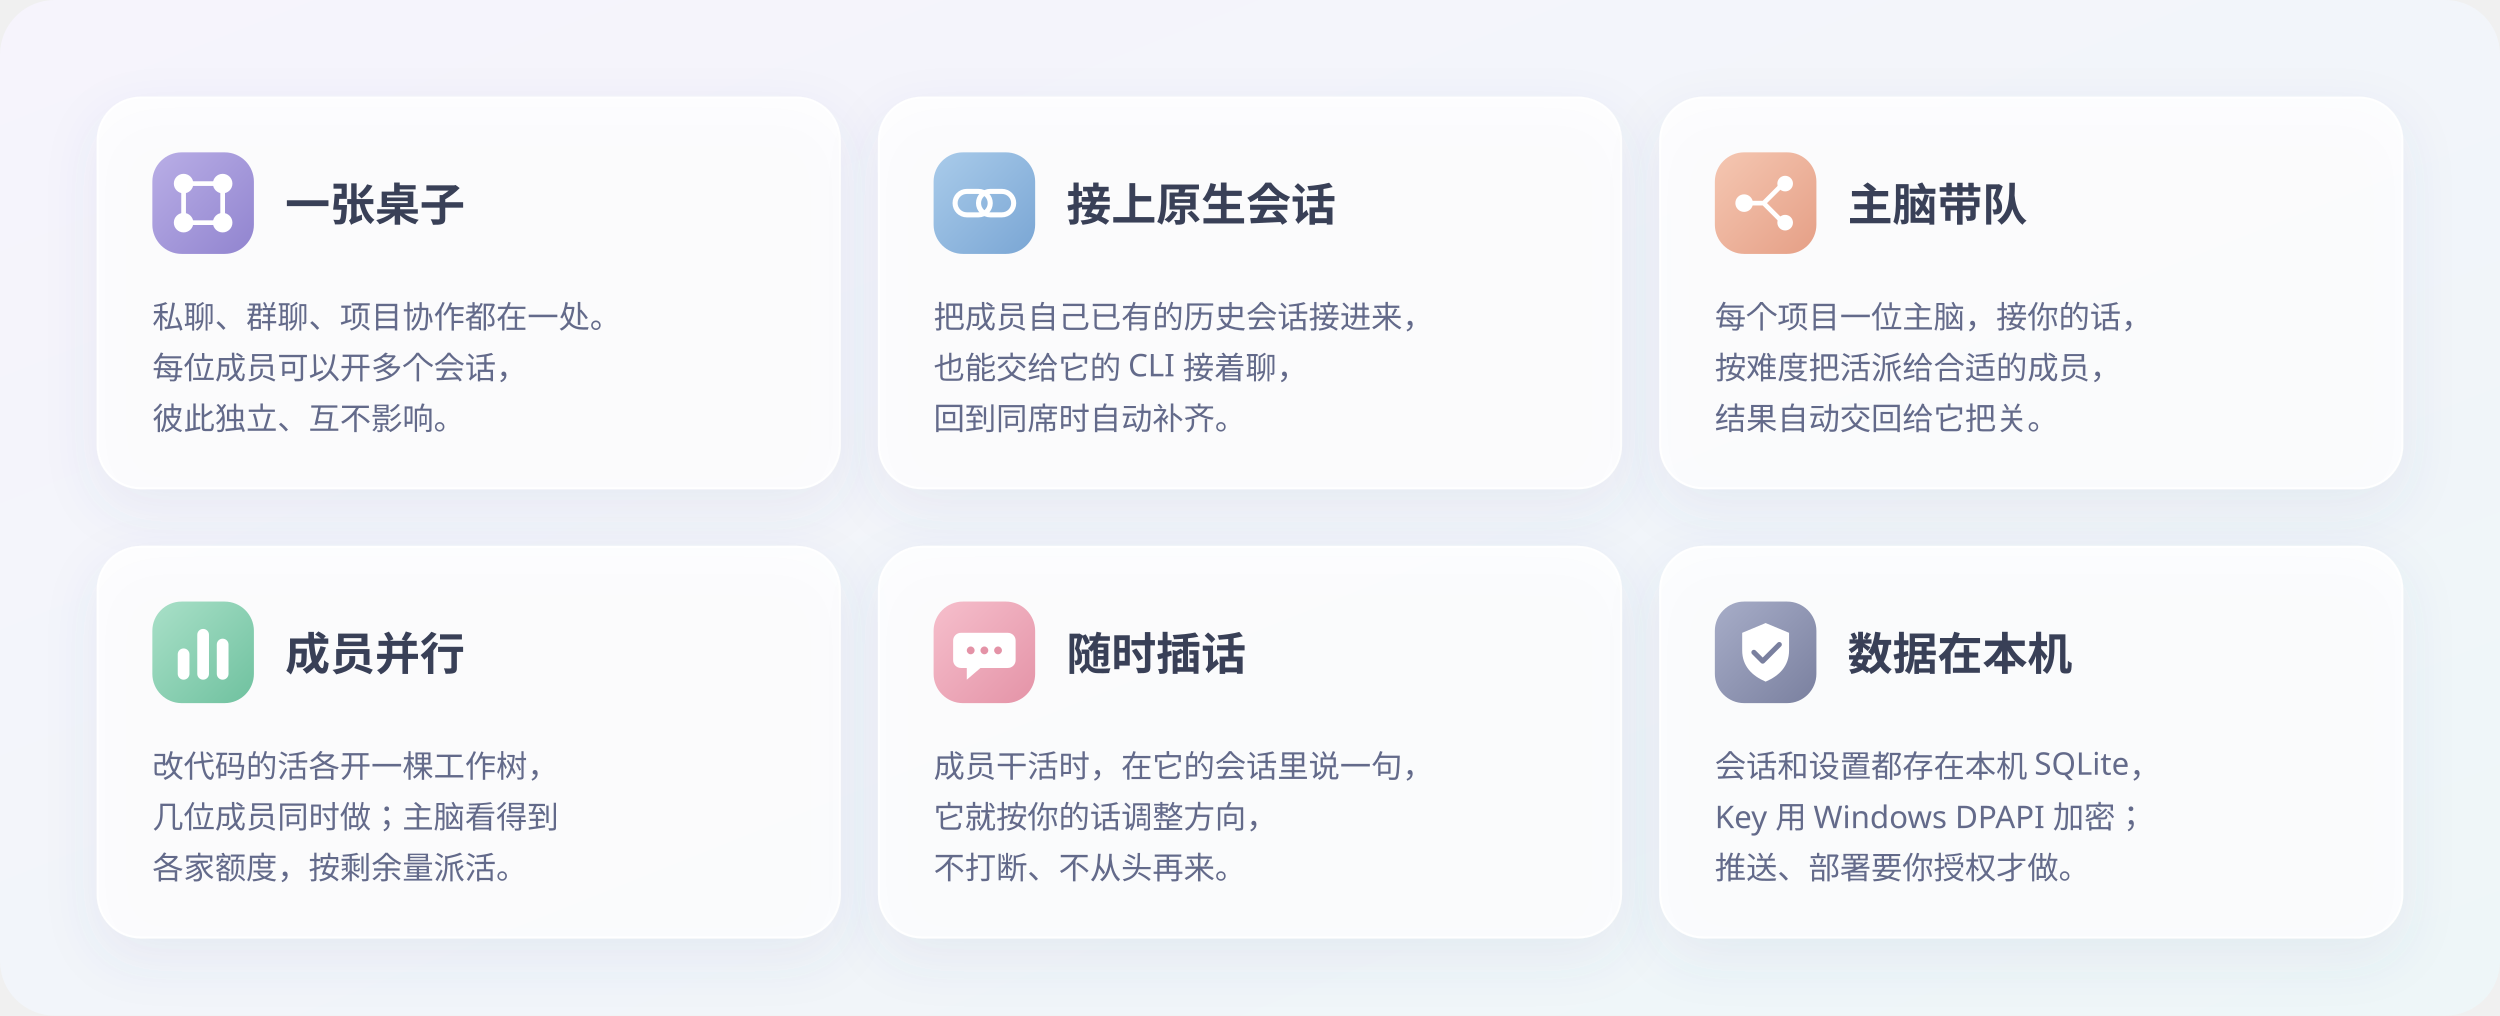
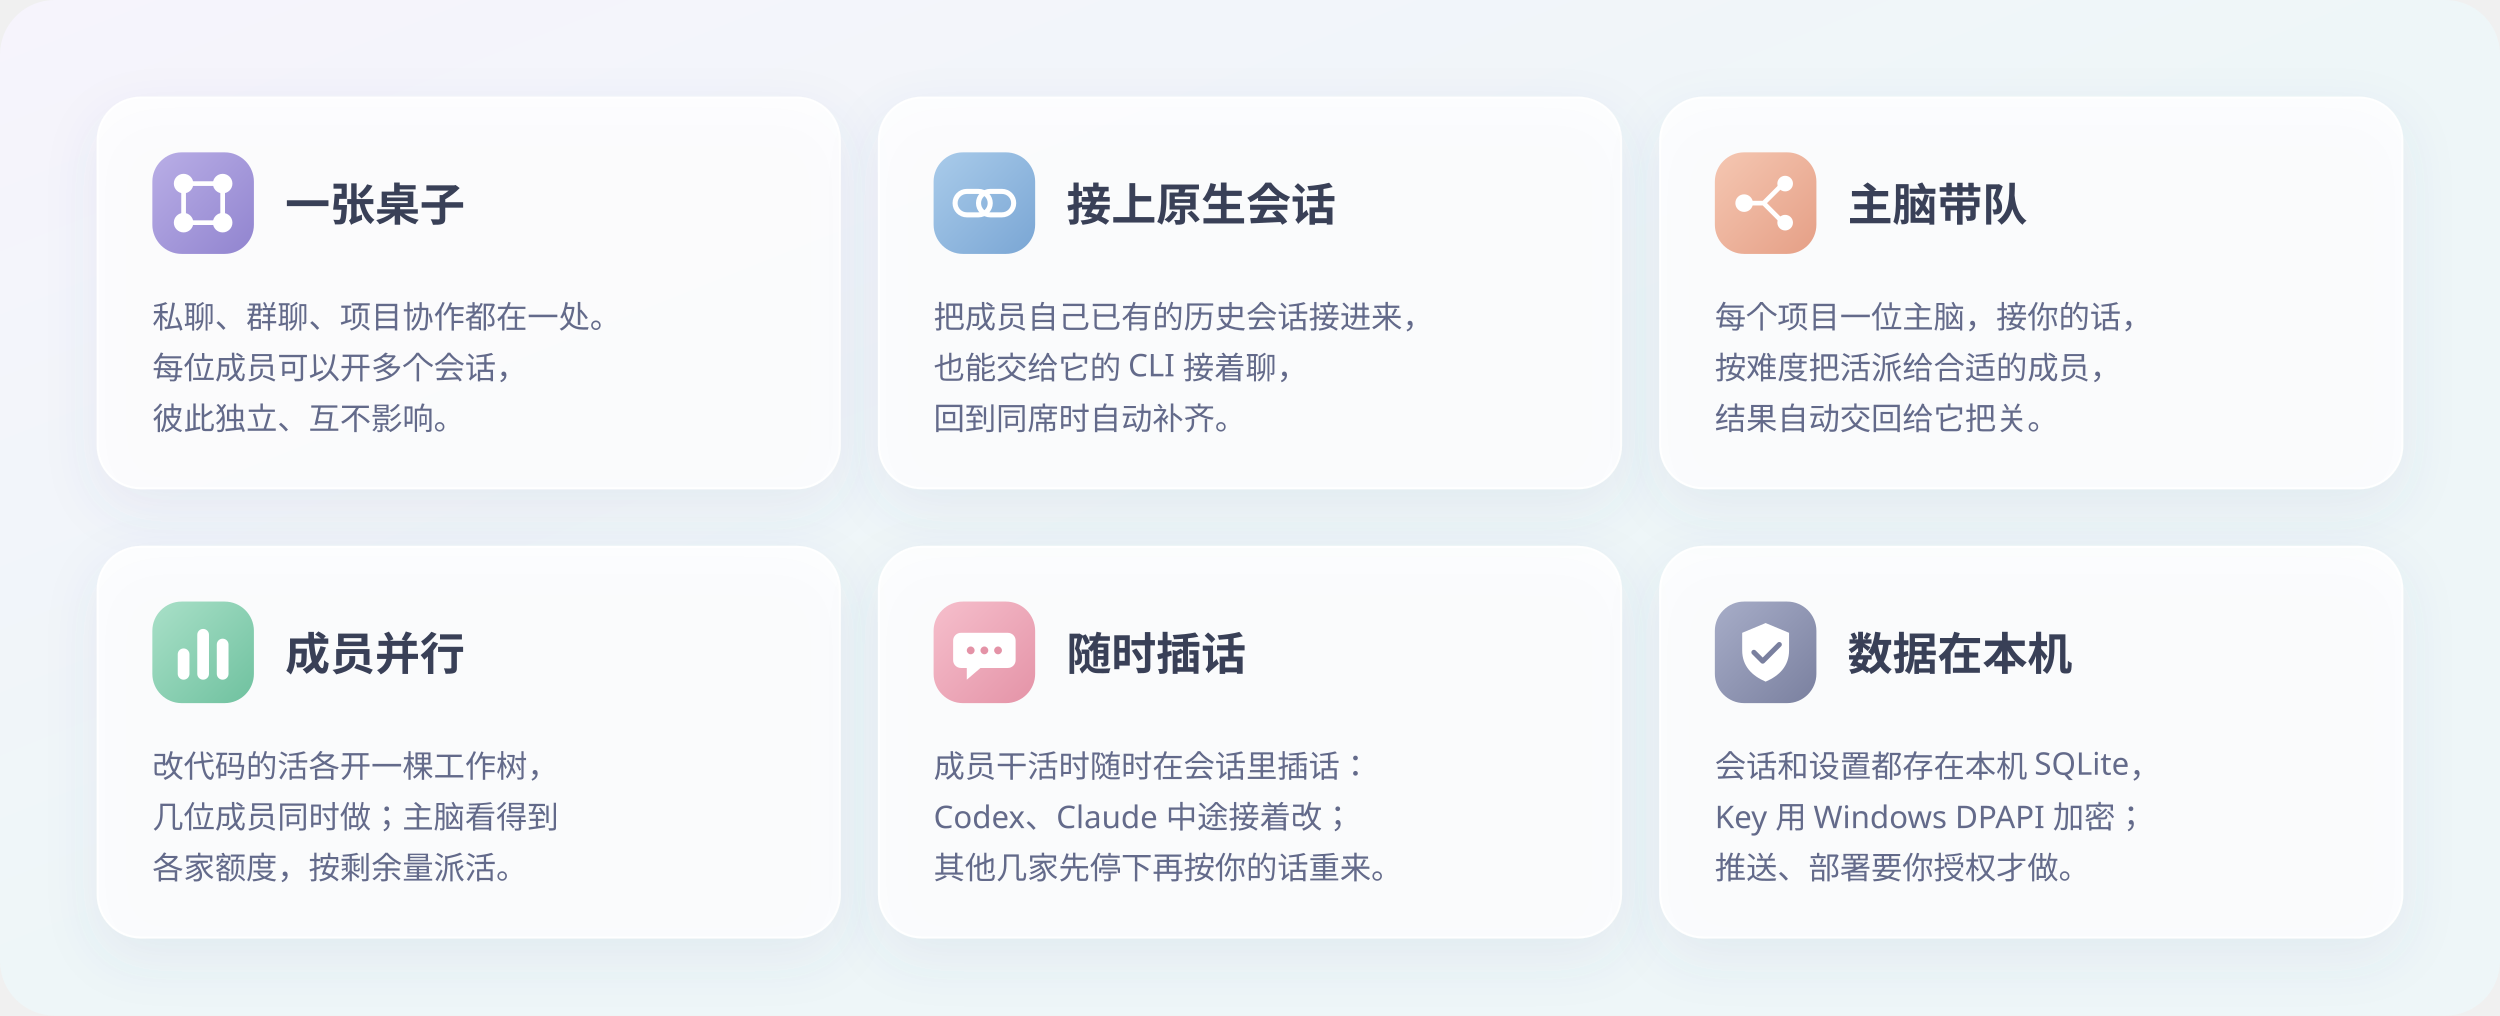
<svg xmlns="http://www.w3.org/2000/svg" viewBox="0 0 1280 520" width="1280" height="520" role="img" aria-label="同席的六个亮点">
  <defs>
    <linearGradient id="bg" x1="0" y1="0" x2="1" y2="1">
      <stop offset="0" stop-color="#f6f4fc" />
-       <stop offset="1" stop-color="#eef6f8" />
+       <stop offset=".5" stop-color="#eef6f8" />
    </linearGradient>
    <filter id="card" x="-20%" y="-20%" width="140%" height="150%">
      <feDropShadow dx="0" dy="10" stdDeviation="14" flood-color="#565c96" flood-opacity=".10" />
    </filter>
    <linearGradient id="g1" x1="0" y1="0" x2="1" y2="1">
      <stop offset="0" stop-color="#b9aee6" />
      <stop offset="1" stop-color="#9184cf" />
    </linearGradient>
    <linearGradient id="g2" x1="0" y1="0" x2="1" y2="1">
      <stop offset="0" stop-color="#a9cbea" />
      <stop offset="1" stop-color="#7aa6d4" />
    </linearGradient>
    <linearGradient id="g3" x1="0" y1="0" x2="1" y2="1">
      <stop offset="0" stop-color="#f5c7b2" />
      <stop offset="1" stop-color="#e59f86" />
    </linearGradient>
    <linearGradient id="g4" x1="0" y1="0" x2="1" y2="1">
      <stop offset="0" stop-color="#a9e0c8" />
      <stop offset="1" stop-color="#6fc19f" />
    </linearGradient>
    <linearGradient id="g5" x1="0" y1="0" x2="1" y2="1">
      <stop offset="0" stop-color="#f6bfcc" />
      <stop offset="1" stop-color="#e493a7" />
    </linearGradient>
    <linearGradient id="g6" x1="0" y1="0" x2="1" y2="1">
      <stop offset="0" stop-color="#a7adc8" />
      <stop offset="1" stop-color="#7a809f" />
    </linearGradient>
    <style>
      text { font-family: 'PingFang SC', 'Microsoft YaHei', 'Noto Sans SC', 'Segoe UI', sans-serif; }
      .t { font-size: 23px; font-weight: 700; fill: #394057; }
      .d { font-size: 16px; fill: #636a8a; }
    </style>
  </defs>
  <rect width="1280" height="520" rx="28" fill="url(#bg)" />
  <g transform="translate(50 50)">
    <rect width="380" height="200" rx="22" fill="#fff" fill-opacity=".8" stroke="#fff" filter="url(#card)" />
    <g transform="translate(28 28)">
      <animateTransform attributeName="transform" type="translate" values="28 28;28 24;28 28" dur="4s" repeatCount="indefinite" calcMode="spline" keySplines=".45 0 .55 1;.45 0 .55 1" />
      <rect width="52" height="52" rx="15" fill="url(#g1)" />
      <rect x="16" y="16" width="20" height="20" rx="2" fill="none" stroke="#fff" stroke-width="2.4" />
      <circle cx="16" cy="16" r="5" fill="#fff" />
      <circle cx="36" cy="16" r="5" fill="#fff" />
      <circle cx="16" cy="36" r="5" fill="#fff" />
      <circle cx="36" cy="36" r="5" fill="#fff" />
    </g>
    <text class="t" x="96" y="63">一张桌子</text>
    <text class="d" x="28" y="118">私聊、群聊、项目协作都在一处。</text>
    <text class="d" x="28" y="144">每位成员可以开多个会话，</text>
    <text class="d" x="28" y="170">彼此独立、互不影响。</text>
  </g>
  <g transform="translate(450 50)">
    <rect width="380" height="200" rx="22" fill="#fff" fill-opacity=".8" stroke="#fff" filter="url(#card)" />
    <g transform="translate(28 28)">
      <animateTransform attributeName="transform" type="translate" values="28 28;28 24;28 28" dur="4s" begin=".5s" repeatCount="indefinite" calcMode="spline" keySplines=".45 0 .55 1;.45 0 .55 1" />
      <rect width="52" height="52" rx="15" fill="url(#g2)" />
      <rect x="11" y="20" width="18" height="12" rx="6" fill="none" stroke="#fff" stroke-width="2.6" />
      <rect x="23" y="20" width="18" height="12" rx="6" fill="none" stroke="#fff" stroke-width="2.6" />
    </g>
    <text class="t" x="96" y="63">接上原生会话</text>
    <text class="d" x="28" y="118">把成员自己已有的历史会话接进来，</text>
    <text class="d" x="28" y="144">也能交给它的 CLI 接着聊，</text>
    <text class="d" x="28" y="170">回到同席时自动补齐。</text>
  </g>
  <g transform="translate(850 50)">
    <rect width="380" height="200" rx="22" fill="#fff" fill-opacity=".8" stroke="#fff" filter="url(#card)" />
    <g transform="translate(28 28)">
      <animateTransform attributeName="transform" type="translate" values="28 28;28 24;28 28" dur="4s" begin="1s" repeatCount="indefinite" calcMode="spline" keySplines=".45 0 .55 1;.45 0 .55 1" />
      <rect width="52" height="52" rx="15" fill="url(#g3)" />
      <path d="M17 26h8m0 0 9-9m-9 9 9 9" stroke="#fff" stroke-width="2.4" fill="none" stroke-linecap="round" />
      <circle cx="15" cy="26" r="4.5" fill="#fff" />
      <circle cx="36" cy="16" r="4" fill="#fff" />
      <circle cx="36" cy="36" r="4" fill="#fff" />
    </g>
    <text class="t" x="96" y="63">主脑带队</text>
    <text class="d" x="28" y="118">每个项目一位主脑，接你的话，</text>
    <text class="d" x="28" y="144">按难度把活派给合适的成员，</text>
    <text class="d" x="28" y="170">结果自动交回给它把关。</text>
  </g>
  <g transform="translate(50 280)">
    <rect width="380" height="200" rx="22" fill="#fff" fill-opacity=".8" stroke="#fff" filter="url(#card)" />
    <g transform="translate(28 28)">
      <animateTransform attributeName="transform" type="translate" values="28 28;28 24;28 28" dur="4s" begin="1.5s" repeatCount="indefinite" calcMode="spline" keySplines=".45 0 .55 1;.45 0 .55 1" />
      <rect width="52" height="52" rx="15" fill="url(#g4)" />
      <rect x="13" y="24" width="6" height="16" rx="3" fill="#fff">
        <animate attributeName="height" values="16;10;16" dur="2.4s" repeatCount="indefinite" />
        <animate attributeName="y" values="24;30;24" dur="2.4s" repeatCount="indefinite" />
      </rect>
      <rect x="23" y="14" width="6" height="26" rx="3" fill="#fff">
        <animate attributeName="height" values="26;18;26" dur="2.4s" begin=".4s" repeatCount="indefinite" />
        <animate attributeName="y" values="14;22;14" dur="2.4s" begin=".4s" repeatCount="indefinite" />
      </rect>
      <rect x="33" y="19" width="6" height="21" rx="3" fill="#fff">
        <animate attributeName="height" values="21;27;21" dur="2.4s" begin=".8s" repeatCount="indefinite" />
        <animate attributeName="y" values="19;13;19" dur="2.4s" begin=".8s" repeatCount="indefinite" />
      </rect>
    </g>
    <text class="t" x="96" y="63">成员并行</text>
    <text class="d" x="28" y="118">改代码的活各开一棵工作树，</text>
    <text class="d" x="28" y="144">几位成员同时做；主脑看得到</text>
    <text class="d" x="28" y="170">各家额度，按剩余量派活。</text>
  </g>
  <g transform="translate(450 280)">
    <rect width="380" height="200" rx="22" fill="#fff" fill-opacity=".8" stroke="#fff" filter="url(#card)" />
    <g transform="translate(28 28)">
      <animateTransform attributeName="transform" type="translate" values="28 28;28 24;28 28" dur="4s" begin="2s" repeatCount="indefinite" calcMode="spline" keySplines=".45 0 .55 1;.45 0 .55 1" />
      <rect width="52" height="52" rx="15" fill="url(#g5)" />
      <path d="M14 16h24a4 4 0 0 1 4 4v10a4 4 0 0 1-4 4H24l-7 6v-6h-3a4 4 0 0 1-4-4V20a4 4 0 0 1 4-4z" fill="#fff" />
      <circle cx="19" cy="25" r="2" fill="#e493a7">
        <animate attributeName="opacity" values=".3;1;.3" dur="1.4s" repeatCount="indefinite" />
      </circle>
      <circle cx="26" cy="25" r="2" fill="#e493a7">
        <animate attributeName="opacity" values=".3;1;.3" dur="1.4s" begin=".2s" repeatCount="indefinite" />
      </circle>
      <circle cx="33" cy="25" r="2" fill="#e493a7">
        <animate attributeName="opacity" values=".3;1;.3" dur="1.4s" begin=".4s" repeatCount="indefinite" />
      </circle>
    </g>
    <text class="t" x="96" y="63">随时插话</text>
-     <text class="d" x="28" y="118">成员干活时，在它的会话里说一句，</text>
-     <text class="d" x="28" y="144">它就按你的话调整方向，</text>
-     <text class="d" x="28" y="170">不打断、不从头再来。</text>
+     <text class="d" x="28" y="118">成员干活时随时在会话里插话：</text>
+     <text class="d" x="28" y="144">Codex、Claude 中途接着改；</text>
+     <text class="d" x="28" y="170">其他几家先停下再按你的话重来。</text>
  </g>
  <g transform="translate(850 280)">
    <rect width="380" height="200" rx="22" fill="#fff" fill-opacity=".8" stroke="#fff" filter="url(#card)" />
    <g transform="translate(28 28)">
      <animateTransform attributeName="transform" type="translate" values="28 28;28 24;28 28" dur="4s" begin="2.5s" repeatCount="indefinite" calcMode="spline" keySplines=".45 0 .55 1;.45 0 .55 1" />
      <rect width="52" height="52" rx="15" fill="url(#g6)" />
      <path d="M26 11 38 16v9c0 8-5 13-12 16-7-3-12-8-12-16v-9z" fill="#fff" />
      <path d="m20 26 4.5 4.5L33 22" stroke="#7a809f" stroke-width="2.6" fill="none" stroke-linecap="round" stroke-linejoin="round" />
    </g>
    <text class="t" x="96" y="63">数据在本机</text>
    <text class="d" x="28" y="118">会话和设置都存在本机 SQLite，</text>
    <text class="d" x="28" y="144">Key 用 Windows DPAPI 加密；</text>
    <text class="d" x="28" y="170">推送、部署要你授权才做。</text>
  </g>
</svg>
